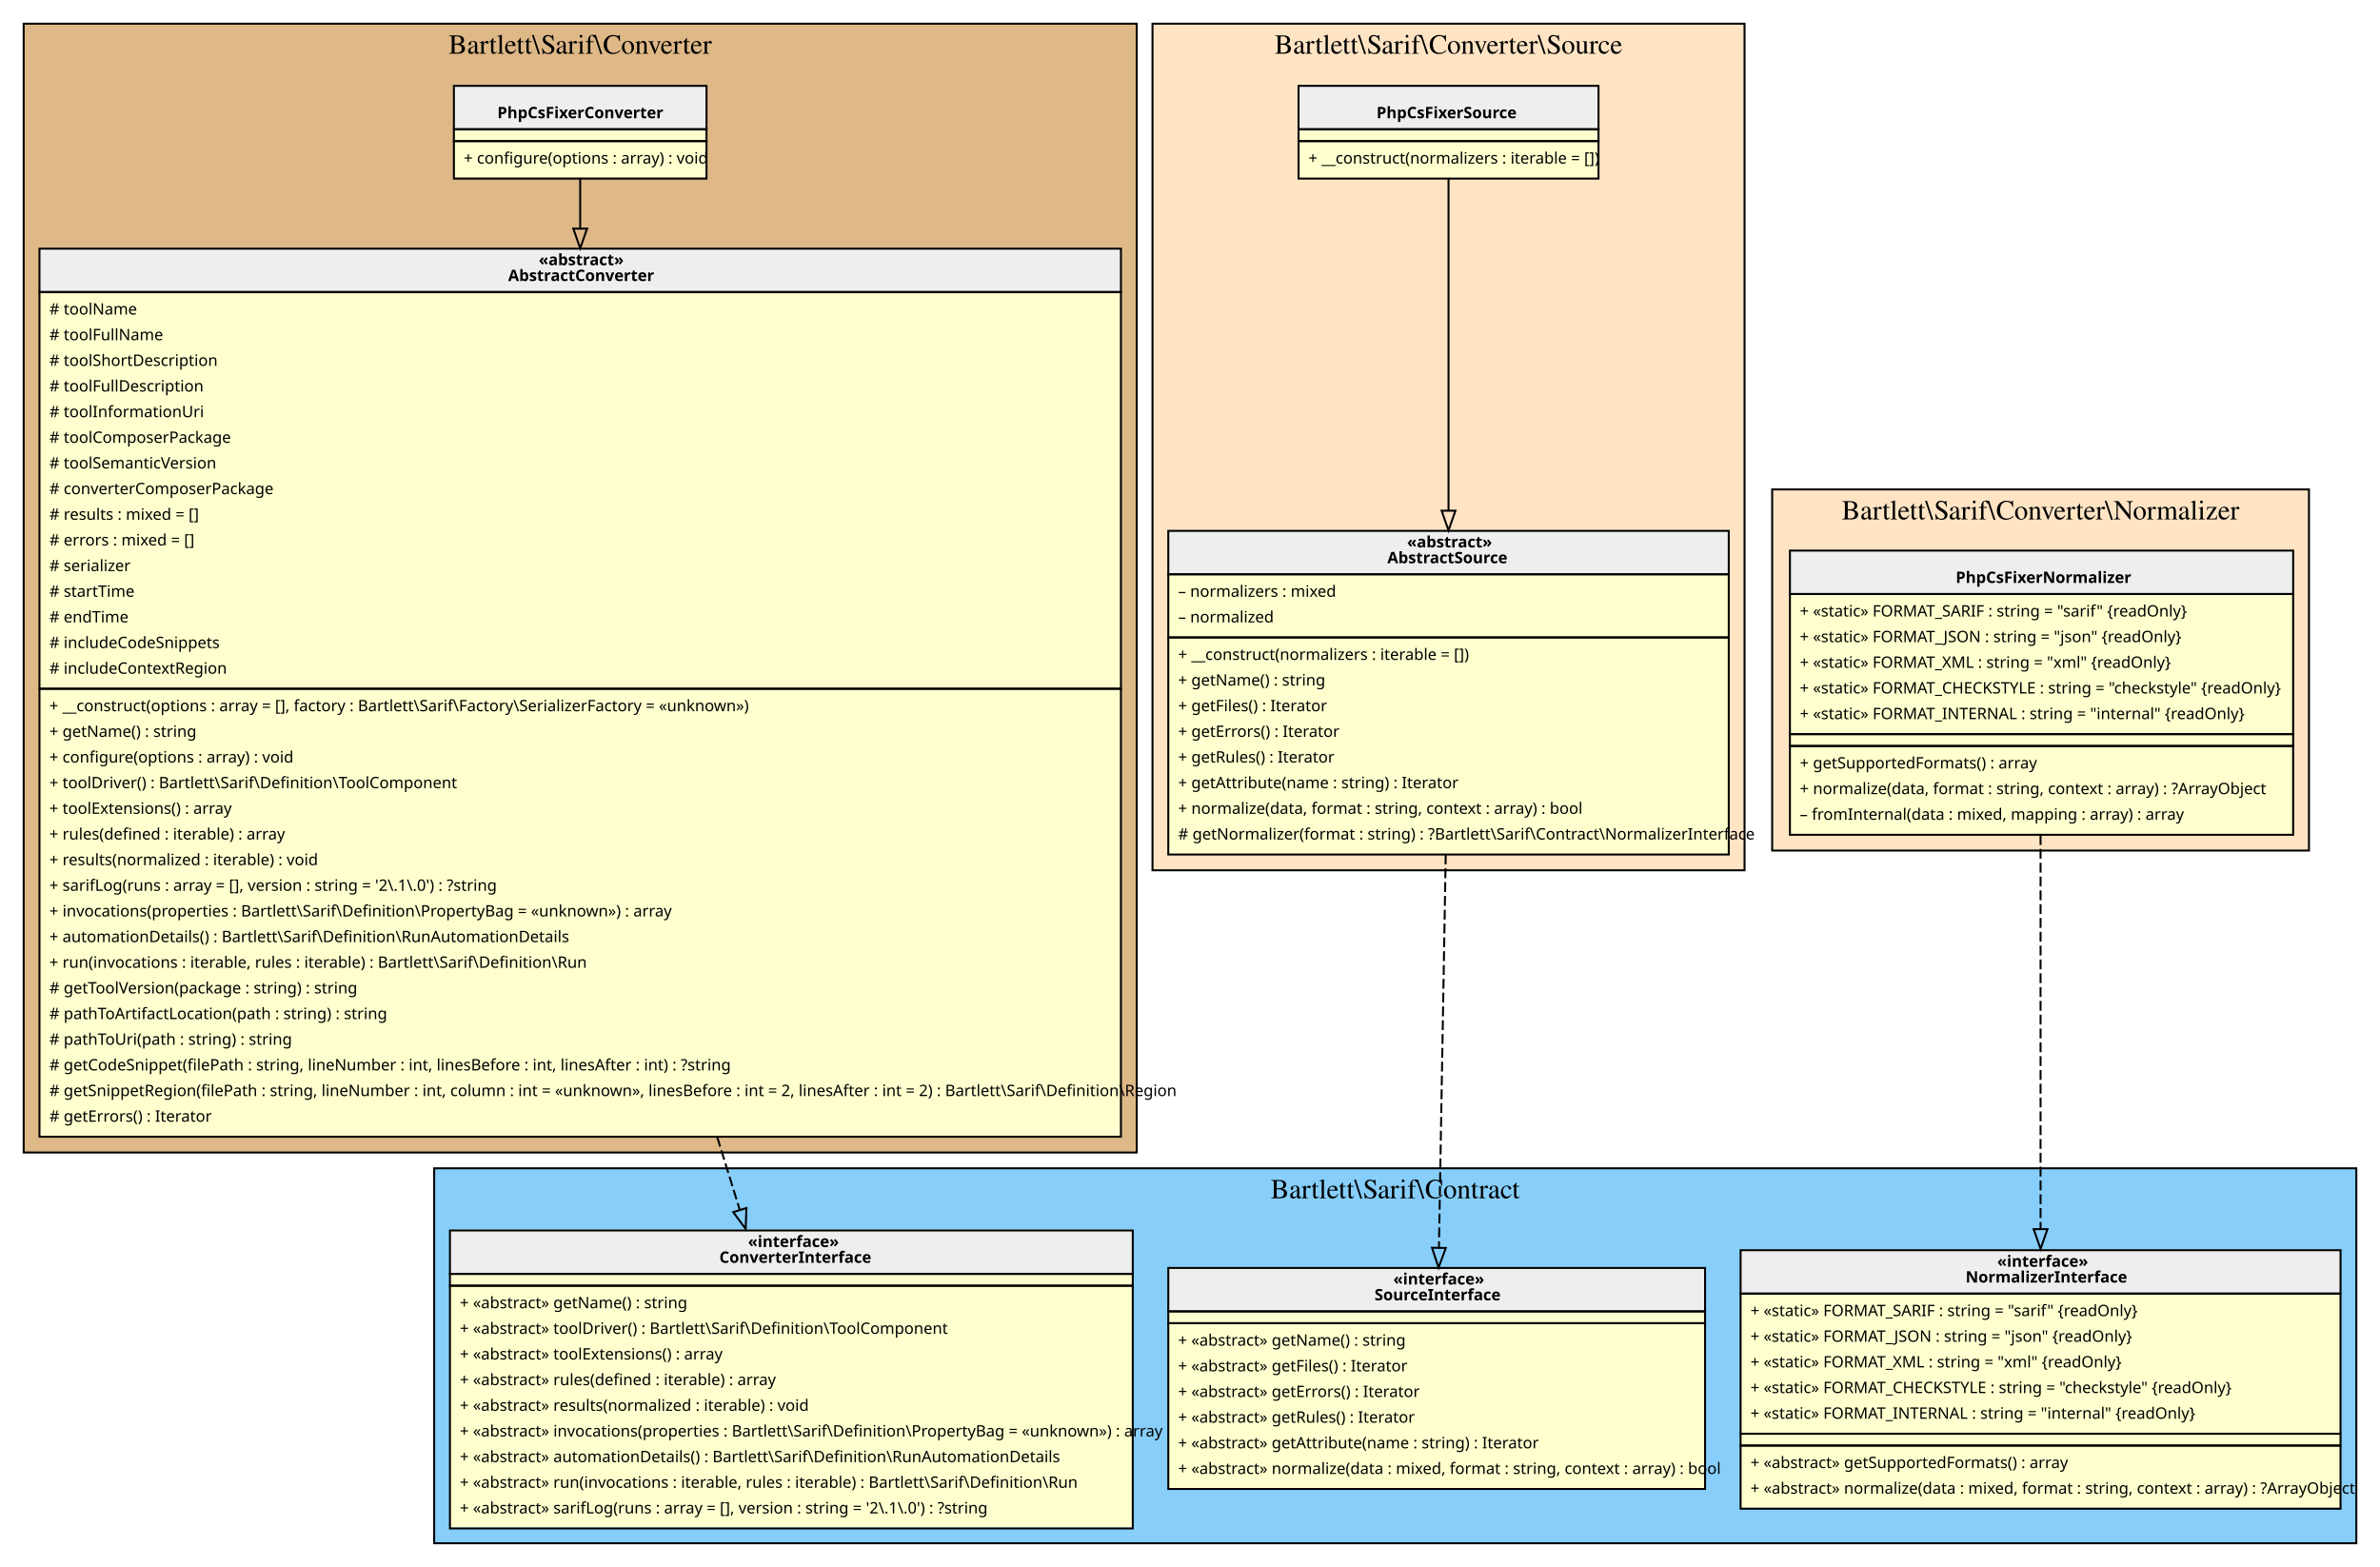
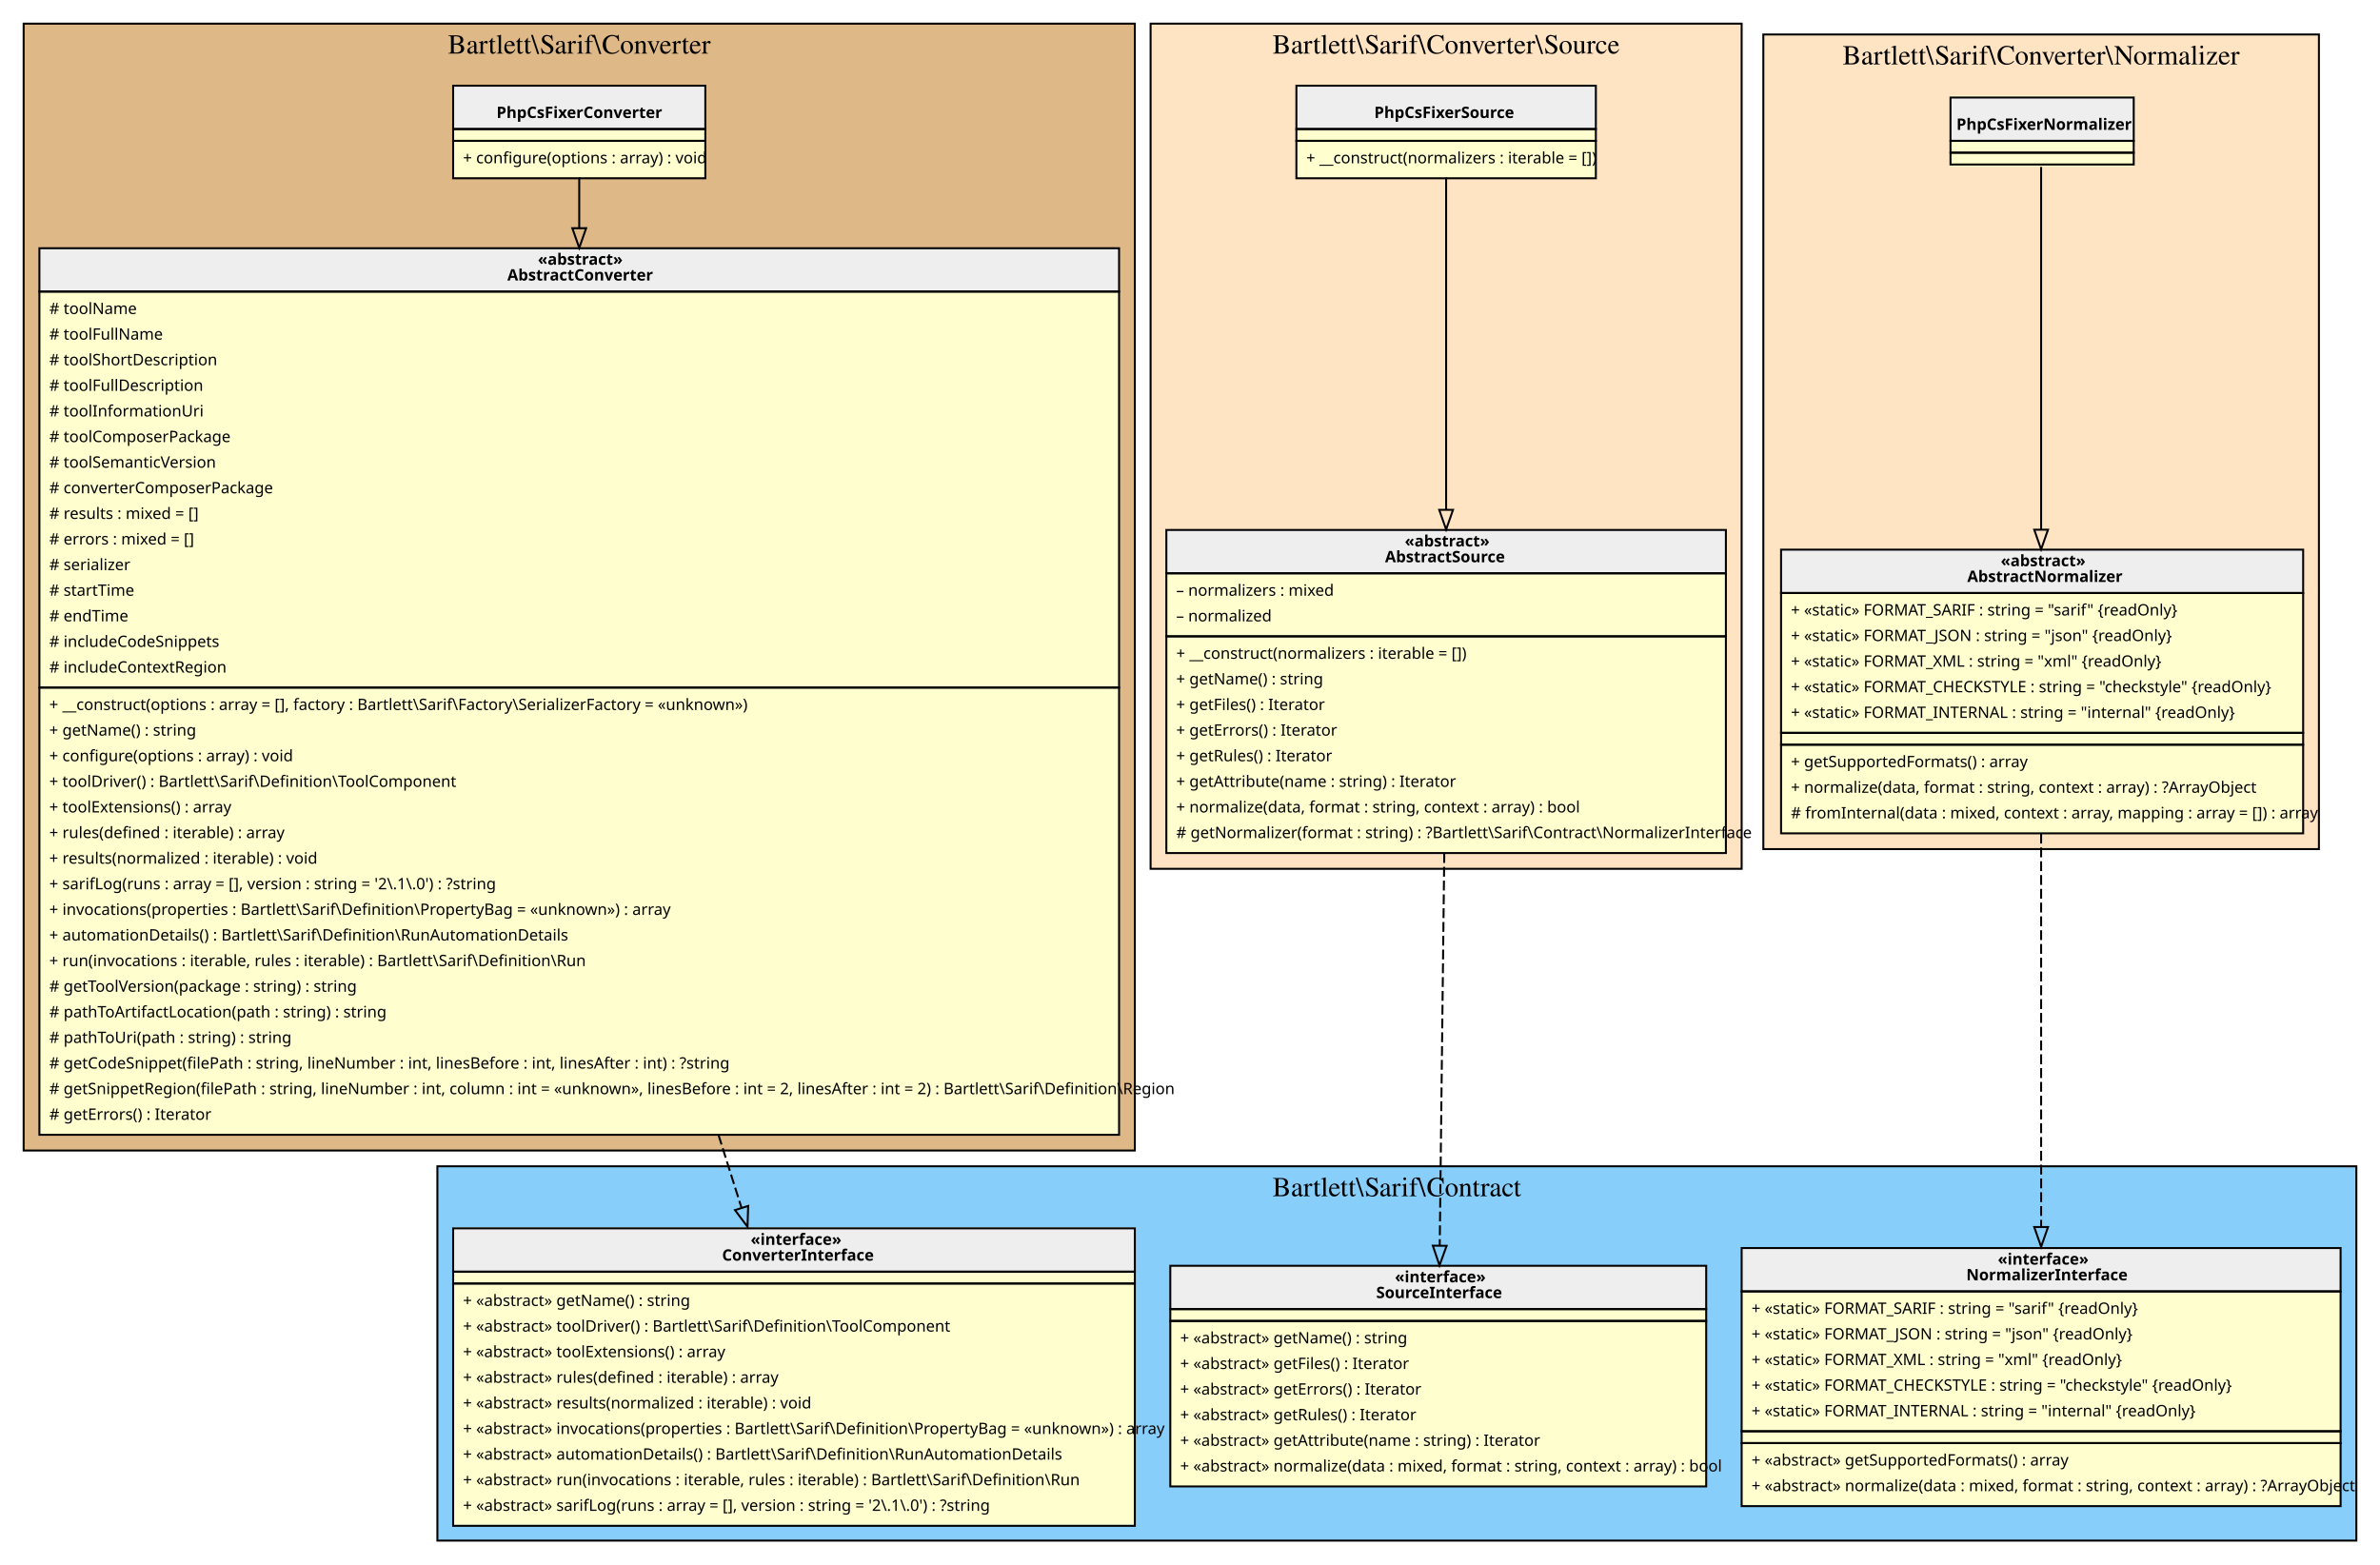
- <svg xmlns="http://www.w3.org/2000/svg" width="1206pt" height="794pt" viewBox="0.00 0.00 1206.00 794.00">
+ <svg xmlns="http://www.w3.org/2000/svg" width="1208pt" height="794pt" viewBox="0.00 0.00 1208.00 794.00">
  <g id="graph0" class="graph" transform="scale(1 1) rotate(0) translate(4 790)">
    <g id="clust1" class="cluster">
      <polygon fill="BurlyWood" stroke="black" points="8,-206 8,-778 572,-778 572,-206 8,-206" />
      <text text-anchor="middle" x="290" y="-762.8" font-family="Times,serif" font-size="14.00">Bartlett\Sarif\Converter</text>
    </g>
    <g id="clust2" class="cluster">
-       <polygon fill="LightSkyBlue" stroke="black" points="216,-8 216,-198 1190,-198 1190,-8 216,-8" />
-       <text text-anchor="middle" x="703" y="-182.8" font-family="Times,serif" font-size="14.00">Bartlett\Sarif\Contract</text>
+       <polygon fill="LightSkyBlue" stroke="black" points="218,-8 218,-198 1192,-198 1192,-8 218,-8" />
+       <text text-anchor="middle" x="705" y="-182.8" font-family="Times,serif" font-size="14.00">Bartlett\Sarif\Contract</text>
    </g>
    <g id="clust3" class="cluster">
      <polygon fill="Bisque" stroke="black" points="580,-349 580,-778 880,-778 880,-349 580,-349" />
      <text text-anchor="middle" x="730" y="-762.8" font-family="Times,serif" font-size="14.00">Bartlett\Sarif\Converter\Source</text>
    </g>
    <g id="clust4" class="cluster">
-       <polygon fill="Bisque" stroke="black" points="894,-359 894,-542 1166,-542 1166,-359 894,-359" />
-       <text text-anchor="middle" x="1030" y="-526.8" font-family="Times,serif" font-size="14.00">Bartlett\Sarif\Converter\Normalizer</text>
+       <polygon fill="Bisque" stroke="black" points="891,-359 891,-772.5 1173,-772.5 1173,-359 891,-359" />
+       <text text-anchor="middle" x="1032" y="-757.3" font-family="Times,serif" font-size="14.00">Bartlett\Sarif\Converter\Normalizer</text>
    </g>
    <g id="node1" class="node">
      <polygon fill="#fefece" stroke="transparent" points="354,-747 226,-747 226,-700 354,-700 354,-747" />
      <polygon fill="#eeeeee" stroke="transparent" points="226,-724.5 226,-746.5 354,-746.5 354,-724.5 226,-724.5" />
      <polygon fill="none" stroke="black" points="226,-724.5 226,-746.5 354,-746.5 354,-724.5 226,-724.5" />
      <text text-anchor="start" x="248" y="-730.1" font-family="Verdana" font-weight="bold" font-size="8.00">PhpCsFixerConverter</text>
      <polygon fill="none" stroke="black" points="226,-718.5 226,-724.5 354,-724.5 354,-718.5 226,-718.5" />
      <polygon fill="none" stroke="black" points="226,-699.5 226,-718.5 354,-718.5 354,-699.5 226,-699.5" />
      <text text-anchor="start" x="231" y="-707.1" font-family="Verdana" font-size="8.00">+ configure(options : array) : void</text>
    </g>
    <g id="node2" class="node">
      <polygon fill="#fefece" stroke="transparent" points="564,-664 16,-664 16,-214 564,-214 564,-664" />
      <polygon fill="#eeeeee" stroke="transparent" points="16,-642 16,-664 564,-664 564,-642 16,-642" />
      <polygon fill="none" stroke="black" points="16,-642 16,-664 564,-664 564,-642 16,-642" />
      <text text-anchor="start" x="269" y="-655.6" font-family="Verdana" font-weight="bold" font-size="8.00">«abstract»</text>
      <text text-anchor="start" x="253.5" y="-647.6" font-family="Verdana" font-weight="bold" font-size="8.00">AbstractConverter</text>
      <polygon fill="none" stroke="black" points="16,-441 16,-642 564,-642 564,-441 16,-441" />
      <text text-anchor="start" x="21" y="-630.6" font-family="Verdana" font-size="8.00"># toolName</text>
      <text text-anchor="start" x="21" y="-617.6" font-family="Verdana" font-size="8.00"># toolFullName</text>
      <text text-anchor="start" x="21" y="-604.6" font-family="Verdana" font-size="8.00"># toolShortDescription</text>
      <text text-anchor="start" x="21" y="-591.6" font-family="Verdana" font-size="8.00"># toolFullDescription</text>
      <text text-anchor="start" x="21" y="-578.6" font-family="Verdana" font-size="8.00"># toolInformationUri</text>
      <text text-anchor="start" x="21" y="-565.6" font-family="Verdana" font-size="8.00"># toolComposerPackage</text>
      <text text-anchor="start" x="21" y="-552.6" font-family="Verdana" font-size="8.00"># toolSemanticVersion</text>
      <text text-anchor="start" x="21" y="-539.6" font-family="Verdana" font-size="8.00"># converterComposerPackage</text>
      <text text-anchor="start" x="21" y="-526.6" font-family="Verdana" font-size="8.00"># results : mixed = []</text>
      <text text-anchor="start" x="21" y="-513.6" font-family="Verdana" font-size="8.00"># errors : mixed = []</text>
      <text text-anchor="start" x="21" y="-500.6" font-family="Verdana" font-size="8.00"># serializer</text>
      <text text-anchor="start" x="21" y="-487.6" font-family="Verdana" font-size="8.00"># startTime</text>
      <text text-anchor="start" x="21" y="-474.6" font-family="Verdana" font-size="8.00"># endTime</text>
      <text text-anchor="start" x="21" y="-461.6" font-family="Verdana" font-size="8.00"># includeCodeSnippets</text>
      <text text-anchor="start" x="21" y="-448.6" font-family="Verdana" font-size="8.00"># includeContextRegion</text>
      <polygon fill="none" stroke="black" points="16,-214 16,-441 564,-441 564,-214 16,-214" />
      <text text-anchor="start" x="21" y="-429.6" font-family="Verdana" font-size="8.00">+ __construct(options : array = [], factory : Bartlett\Sarif\Factory\SerializerFactory = «unknown»)</text>
      <text text-anchor="start" x="21" y="-416.6" font-family="Verdana" font-size="8.00">+ getName() : string</text>
      <text text-anchor="start" x="21" y="-403.6" font-family="Verdana" font-size="8.00">+ configure(options : array) : void</text>
      <text text-anchor="start" x="21" y="-390.6" font-family="Verdana" font-size="8.00">+ toolDriver() : Bartlett\Sarif\Definition\ToolComponent</text>
      <text text-anchor="start" x="21" y="-377.6" font-family="Verdana" font-size="8.00">+ toolExtensions() : array</text>
      <text text-anchor="start" x="21" y="-364.6" font-family="Verdana" font-size="8.00">+ rules(defined : iterable) : array</text>
      <text text-anchor="start" x="21" y="-351.6" font-family="Verdana" font-size="8.00">+ results(normalized : iterable) : void</text>
      <text text-anchor="start" x="21" y="-338.6" font-family="Verdana" font-size="8.00">+ sarifLog(runs : array = [], version : string = '2\.1\.0') : ?string</text>
      <text text-anchor="start" x="21" y="-325.6" font-family="Verdana" font-size="8.00">+ invocations(properties : Bartlett\Sarif\Definition\PropertyBag = «unknown») : array</text>
      <text text-anchor="start" x="21" y="-312.6" font-family="Verdana" font-size="8.00">+ automationDetails() : Bartlett\Sarif\Definition\RunAutomationDetails</text>
      <text text-anchor="start" x="21" y="-299.6" font-family="Verdana" font-size="8.00">+ run(invocations : iterable, rules : iterable) : Bartlett\Sarif\Definition\Run</text>
      <text text-anchor="start" x="21" y="-286.6" font-family="Verdana" font-size="8.00"># getToolVersion(package : string) : string</text>
      <text text-anchor="start" x="21" y="-273.6" font-family="Verdana" font-size="8.00"># pathToArtifactLocation(path : string) : string</text>
      <text text-anchor="start" x="21" y="-260.6" font-family="Verdana" font-size="8.00"># pathToUri(path : string) : string</text>
      <text text-anchor="start" x="21" y="-247.6" font-family="Verdana" font-size="8.00"># getCodeSnippet(filePath : string, lineNumber : int, linesBefore : int, linesAfter : int) : ?string</text>
      <text text-anchor="start" x="21" y="-234.6" font-family="Verdana" font-size="8.00"># getSnippetRegion(filePath : string, lineNumber : int, column : int = «unknown», linesBefore : int = 2, linesAfter : int = 2) : Bartlett\Sarif\Definition\Region</text>
      <text text-anchor="start" x="21" y="-221.6" font-family="Verdana" font-size="8.00"># getErrors() : Iterator</text>
    </g>
    <g id="edge2" class="edge">
      <path fill="none" stroke="black" d="M290,-699.86C290,-692.64 290,-683.97 290,-674.23" />
      <polygon fill="none" stroke="black" points="293.5,-674.16 290,-664.16 286.5,-674.16 293.5,-674.16" />
    </g>
    <g id="node3" class="node">
-       <polygon fill="#fefece" stroke="transparent" points="570,-167 224,-167 224,-16 570,-16 570,-167" />
-       <polygon fill="#eeeeee" stroke="transparent" points="224,-144.5 224,-166.5 570,-166.5 570,-144.5 224,-144.5" />
-       <polygon fill="none" stroke="black" points="224,-144.5 224,-166.5 570,-166.5 570,-144.5 224,-144.5" />
-       <text text-anchor="start" x="375" y="-158.1" font-family="Verdana" font-weight="bold" font-size="8.00">«interface»</text>
-       <text text-anchor="start" x="360.5" y="-150.1" font-family="Verdana" font-weight="bold" font-size="8.00">ConverterInterface</text>
-       <polygon fill="none" stroke="black" points="224,-138.5 224,-144.5 570,-144.5 570,-138.5 224,-138.5" />
-       <polygon fill="none" stroke="black" points="224,-15.5 224,-138.5 570,-138.5 570,-15.5 224,-15.5" />
-       <text text-anchor="start" x="229" y="-127.1" font-family="Verdana" font-size="8.00">+ «abstract» getName() : string</text>
-       <text text-anchor="start" x="229" y="-114.1" font-family="Verdana" font-size="8.00">+ «abstract» toolDriver() : Bartlett\Sarif\Definition\ToolComponent</text>
-       <text text-anchor="start" x="229" y="-101.1" font-family="Verdana" font-size="8.00">+ «abstract» toolExtensions() : array</text>
-       <text text-anchor="start" x="229" y="-88.1" font-family="Verdana" font-size="8.00">+ «abstract» rules(defined : iterable) : array</text>
-       <text text-anchor="start" x="229" y="-75.1" font-family="Verdana" font-size="8.00">+ «abstract» results(normalized : iterable) : void</text>
-       <text text-anchor="start" x="229" y="-62.1" font-family="Verdana" font-size="8.00">+ «abstract» invocations(properties : Bartlett\Sarif\Definition\PropertyBag = «unknown») : array</text>
-       <text text-anchor="start" x="229" y="-49.1" font-family="Verdana" font-size="8.00">+ «abstract» automationDetails() : Bartlett\Sarif\Definition\RunAutomationDetails</text>
-       <text text-anchor="start" x="229" y="-36.1" font-family="Verdana" font-size="8.00">+ «abstract» run(invocations : iterable, rules : iterable) : Bartlett\Sarif\Definition\Run</text>
-       <text text-anchor="start" x="229" y="-23.1" font-family="Verdana" font-size="8.00">+ «abstract» sarifLog(runs : array = [], version : string = '2\.1\.0') : ?string</text>
+       <polygon fill="#fefece" stroke="transparent" points="572,-167 226,-167 226,-16 572,-16 572,-167" />
+       <polygon fill="#eeeeee" stroke="transparent" points="226,-144.5 226,-166.5 572,-166.5 572,-144.5 226,-144.5" />
+       <polygon fill="none" stroke="black" points="226,-144.5 226,-166.5 572,-166.5 572,-144.5 226,-144.5" />
+       <text text-anchor="start" x="377" y="-158.1" font-family="Verdana" font-weight="bold" font-size="8.00">«interface»</text>
+       <text text-anchor="start" x="362.5" y="-150.1" font-family="Verdana" font-weight="bold" font-size="8.00">ConverterInterface</text>
+       <polygon fill="none" stroke="black" points="226,-138.5 226,-144.5 572,-144.5 572,-138.5 226,-138.5" />
+       <polygon fill="none" stroke="black" points="226,-15.5 226,-138.5 572,-138.5 572,-15.5 226,-15.5" />
+       <text text-anchor="start" x="231" y="-127.1" font-family="Verdana" font-size="8.00">+ «abstract» getName() : string</text>
+       <text text-anchor="start" x="231" y="-114.1" font-family="Verdana" font-size="8.00">+ «abstract» toolDriver() : Bartlett\Sarif\Definition\ToolComponent</text>
+       <text text-anchor="start" x="231" y="-101.1" font-family="Verdana" font-size="8.00">+ «abstract» toolExtensions() : array</text>
+       <text text-anchor="start" x="231" y="-88.1" font-family="Verdana" font-size="8.00">+ «abstract» rules(defined : iterable) : array</text>
+       <text text-anchor="start" x="231" y="-75.1" font-family="Verdana" font-size="8.00">+ «abstract» results(normalized : iterable) : void</text>
+       <text text-anchor="start" x="231" y="-62.1" font-family="Verdana" font-size="8.00">+ «abstract» invocations(properties : Bartlett\Sarif\Definition\PropertyBag = «unknown») : array</text>
+       <text text-anchor="start" x="231" y="-49.1" font-family="Verdana" font-size="8.00">+ «abstract» automationDetails() : Bartlett\Sarif\Definition\RunAutomationDetails</text>
+       <text text-anchor="start" x="231" y="-36.1" font-family="Verdana" font-size="8.00">+ «abstract» run(invocations : iterable, rules : iterable) : Bartlett\Sarif\Definition\Run</text>
+       <text text-anchor="start" x="231" y="-23.1" font-family="Verdana" font-size="8.00">+ «abstract» sarifLog(runs : array = [], version : string = '2\.1\.0') : ?string</text>
    </g>
    <g id="edge1" class="edge">
-       <path fill="none" stroke="black" stroke-dasharray="5,2" d="M359.43,-213.82C363.4,-200.99 367.24,-188.58 370.86,-176.9" />
-       <polygon fill="none" stroke="black" points="374.23,-177.86 373.84,-167.28 367.54,-175.79 374.23,-177.86" />
+       <path fill="none" stroke="black" stroke-dasharray="5,2" d="M360.72,-213.82C364.77,-200.99 368.69,-188.58 372.37,-176.9" />
+       <polygon fill="none" stroke="black" points="375.74,-177.87 375.41,-167.28 369.06,-175.76 375.74,-177.87" />
    </g>
    <g id="node4" class="node">
-       <polygon fill="#fefece" stroke="transparent" points="860,-147.5 588,-147.5 588,-35.5 860,-35.5 860,-147.5" />
-       <polygon fill="#eeeeee" stroke="transparent" points="588,-125.5 588,-147.5 860,-147.5 860,-125.5 588,-125.5" />
-       <polygon fill="none" stroke="black" points="588,-125.5 588,-147.5 860,-147.5 860,-125.5 588,-125.5" />
-       <text text-anchor="start" x="702" y="-139.1" font-family="Verdana" font-weight="bold" font-size="8.00">«interface»</text>
-       <text text-anchor="start" x="692.5" y="-131.1" font-family="Verdana" font-weight="bold" font-size="8.00">SourceInterface</text>
-       <polygon fill="none" stroke="black" points="588,-119.5 588,-125.5 860,-125.5 860,-119.5 588,-119.5" />
-       <polygon fill="none" stroke="black" points="588,-35.5 588,-119.5 860,-119.5 860,-35.5 588,-35.5" />
-       <text text-anchor="start" x="593" y="-108.1" font-family="Verdana" font-size="8.00">+ «abstract» getName() : string</text>
-       <text text-anchor="start" x="593" y="-95.1" font-family="Verdana" font-size="8.00">+ «abstract» getFiles() : Iterator</text>
-       <text text-anchor="start" x="593" y="-82.1" font-family="Verdana" font-size="8.00">+ «abstract» getErrors() : Iterator</text>
-       <text text-anchor="start" x="593" y="-69.1" font-family="Verdana" font-size="8.00">+ «abstract» getRules() : Iterator</text>
-       <text text-anchor="start" x="593" y="-56.1" font-family="Verdana" font-size="8.00">+ «abstract» getAttribute(name : string) : Iterator</text>
-       <text text-anchor="start" x="593" y="-43.1" font-family="Verdana" font-size="8.00">+ «abstract» normalize(data : mixed, format : string, context : array) : bool</text>
+       <polygon fill="#fefece" stroke="transparent" points="862,-147.5 590,-147.5 590,-35.5 862,-35.5 862,-147.5" />
+       <polygon fill="#eeeeee" stroke="transparent" points="590,-125.5 590,-147.5 862,-147.5 862,-125.5 590,-125.5" />
+       <polygon fill="none" stroke="black" points="590,-125.5 590,-147.5 862,-147.5 862,-125.5 590,-125.5" />
+       <text text-anchor="start" x="704" y="-139.1" font-family="Verdana" font-weight="bold" font-size="8.00">«interface»</text>
+       <text text-anchor="start" x="694.5" y="-131.1" font-family="Verdana" font-weight="bold" font-size="8.00">SourceInterface</text>
+       <polygon fill="none" stroke="black" points="590,-119.5 590,-125.5 862,-125.5 862,-119.5 590,-119.5" />
+       <polygon fill="none" stroke="black" points="590,-35.5 590,-119.5 862,-119.5 862,-35.5 590,-35.5" />
+       <text text-anchor="start" x="595" y="-108.1" font-family="Verdana" font-size="8.00">+ «abstract» getName() : string</text>
+       <text text-anchor="start" x="595" y="-95.1" font-family="Verdana" font-size="8.00">+ «abstract» getFiles() : Iterator</text>
+       <text text-anchor="start" x="595" y="-82.1" font-family="Verdana" font-size="8.00">+ «abstract» getErrors() : Iterator</text>
+       <text text-anchor="start" x="595" y="-69.1" font-family="Verdana" font-size="8.00">+ «abstract» getRules() : Iterator</text>
+       <text text-anchor="start" x="595" y="-56.1" font-family="Verdana" font-size="8.00">+ «abstract» getAttribute(name : string) : Iterator</text>
+       <text text-anchor="start" x="595" y="-43.1" font-family="Verdana" font-size="8.00">+ «abstract» normalize(data : mixed, format : string, context : array) : bool</text>
    </g>
    <g id="node5" class="node">
-       <polygon fill="#fefece" stroke="transparent" points="1182,-157 878,-157 878,-26 1182,-26 1182,-157" />
-       <polygon fill="#eeeeee" stroke="transparent" points="878,-134.5 878,-156.5 1182,-156.5 1182,-134.5 878,-134.5" />
-       <polygon fill="none" stroke="black" points="878,-134.5 878,-156.5 1182,-156.5 1182,-134.5 878,-134.5" />
-       <text text-anchor="start" x="1008" y="-148.1" font-family="Verdana" font-weight="bold" font-size="8.00">«interface»</text>
-       <text text-anchor="start" x="992" y="-140.1" font-family="Verdana" font-weight="bold" font-size="8.00">NormalizerInterface</text>
-       <polygon fill="none" stroke="black" points="878,-63.5 878,-134.5 1182,-134.5 1182,-63.5 878,-63.5" />
-       <text text-anchor="start" x="883" y="-123.1" font-family="Verdana" font-size="8.00">+ «static» FORMAT_SARIF : string = "sarif" {readOnly}</text>
-       <text text-anchor="start" x="883" y="-110.1" font-family="Verdana" font-size="8.00">+ «static» FORMAT_JSON : string = "json" {readOnly}</text>
-       <text text-anchor="start" x="883" y="-97.1" font-family="Verdana" font-size="8.00">+ «static» FORMAT_XML : string = "xml" {readOnly}</text>
-       <text text-anchor="start" x="883" y="-84.1" font-family="Verdana" font-size="8.00">+ «static» FORMAT_CHECKSTYLE : string = "checkstyle" {readOnly}</text>
-       <text text-anchor="start" x="883" y="-71.1" font-family="Verdana" font-size="8.00">+ «static» FORMAT_INTERNAL : string = "internal" {readOnly}</text>
-       <polygon fill="none" stroke="black" points="878,-57.5 878,-63.5 1182,-63.5 1182,-57.5 878,-57.5" />
-       <polygon fill="none" stroke="black" points="878,-25.5 878,-57.5 1182,-57.5 1182,-25.5 878,-25.5" />
-       <text text-anchor="start" x="883" y="-46.1" font-family="Verdana" font-size="8.00">+ «abstract» getSupportedFormats() : array</text>
-       <text text-anchor="start" x="883" y="-33.1" font-family="Verdana" font-size="8.00">+ «abstract» normalize(data : mixed, format : string, context : array) : ?ArrayObject</text>
+       <polygon fill="#fefece" stroke="transparent" points="1184,-157 880,-157 880,-26 1184,-26 1184,-157" />
+       <polygon fill="#eeeeee" stroke="transparent" points="880,-134.5 880,-156.5 1184,-156.5 1184,-134.5 880,-134.5" />
+       <polygon fill="none" stroke="black" points="880,-134.5 880,-156.5 1184,-156.5 1184,-134.5 880,-134.5" />
+       <text text-anchor="start" x="1010" y="-148.1" font-family="Verdana" font-weight="bold" font-size="8.00">«interface»</text>
+       <text text-anchor="start" x="994" y="-140.1" font-family="Verdana" font-weight="bold" font-size="8.00">NormalizerInterface</text>
+       <polygon fill="none" stroke="black" points="880,-63.5 880,-134.5 1184,-134.5 1184,-63.5 880,-63.5" />
+       <text text-anchor="start" x="885" y="-123.1" font-family="Verdana" font-size="8.00">+ «static» FORMAT_SARIF : string = "sarif" {readOnly}</text>
+       <text text-anchor="start" x="885" y="-110.1" font-family="Verdana" font-size="8.00">+ «static» FORMAT_JSON : string = "json" {readOnly}</text>
+       <text text-anchor="start" x="885" y="-97.1" font-family="Verdana" font-size="8.00">+ «static» FORMAT_XML : string = "xml" {readOnly}</text>
+       <text text-anchor="start" x="885" y="-84.1" font-family="Verdana" font-size="8.00">+ «static» FORMAT_CHECKSTYLE : string = "checkstyle" {readOnly}</text>
+       <text text-anchor="start" x="885" y="-71.1" font-family="Verdana" font-size="8.00">+ «static» FORMAT_INTERNAL : string = "internal" {readOnly}</text>
+       <polygon fill="none" stroke="black" points="880,-57.5 880,-63.5 1184,-63.5 1184,-57.5 880,-57.5" />
+       <polygon fill="none" stroke="black" points="880,-25.5 880,-57.5 1184,-57.5 1184,-25.5 880,-25.5" />
+       <text text-anchor="start" x="885" y="-46.1" font-family="Verdana" font-size="8.00">+ «abstract» getSupportedFormats() : array</text>
+       <text text-anchor="start" x="885" y="-33.1" font-family="Verdana" font-size="8.00">+ «abstract» normalize(data : mixed, format : string, context : array) : ?ArrayObject</text>
    </g>
    <g id="node6" class="node">
      <polygon fill="#fefece" stroke="transparent" points="806,-747 654,-747 654,-700 806,-700 806,-747" />
      <polygon fill="#eeeeee" stroke="transparent" points="654,-724.5 654,-746.5 806,-746.5 806,-724.5 654,-724.5" />
      <polygon fill="none" stroke="black" points="654,-724.5 654,-746.5 806,-746.5 806,-724.5 654,-724.5" />
      <text text-anchor="start" x="693.5" y="-730.1" font-family="Verdana" font-weight="bold" font-size="8.00">PhpCsFixerSource</text>
      <polygon fill="none" stroke="black" points="654,-718.5 654,-724.5 806,-724.5 806,-718.5 654,-718.5" />
      <polygon fill="none" stroke="black" points="654,-699.5 654,-718.5 806,-718.5 806,-699.5 654,-699.5" />
      <text text-anchor="start" x="659" y="-707.1" font-family="Verdana" font-size="8.00">+ __construct(normalizers : iterable = [])</text>
    </g>
    <g id="node7" class="node">
      <polygon fill="#fefece" stroke="transparent" points="872,-521 588,-521 588,-357 872,-357 872,-521" />
      <polygon fill="#eeeeee" stroke="transparent" points="588,-499 588,-521 872,-521 872,-499 588,-499" />
      <polygon fill="none" stroke="black" points="588,-499 588,-521 872,-521 872,-499 588,-499" />
      <text text-anchor="start" x="709" y="-512.6" font-family="Verdana" font-weight="bold" font-size="8.00">«abstract»</text>
      <text text-anchor="start" x="699" y="-504.6" font-family="Verdana" font-weight="bold" font-size="8.00">AbstractSource</text>
      <polygon fill="none" stroke="black" points="588,-467 588,-499 872,-499 872,-467 588,-467" />
      <text text-anchor="start" x="593" y="-487.6" font-family="Verdana" font-size="8.00">– normalizers : mixed</text>
      <text text-anchor="start" x="593" y="-474.6" font-family="Verdana" font-size="8.00">– normalized</text>
      <polygon fill="none" stroke="black" points="588,-357 588,-467 872,-467 872,-357 588,-357" />
      <text text-anchor="start" x="593" y="-455.6" font-family="Verdana" font-size="8.00">+ __construct(normalizers : iterable = [])</text>
      <text text-anchor="start" x="593" y="-442.6" font-family="Verdana" font-size="8.00">+ getName() : string</text>
      <text text-anchor="start" x="593" y="-429.6" font-family="Verdana" font-size="8.00">+ getFiles() : Iterator</text>
      <text text-anchor="start" x="593" y="-416.6" font-family="Verdana" font-size="8.00">+ getErrors() : Iterator</text>
      <text text-anchor="start" x="593" y="-403.6" font-family="Verdana" font-size="8.00">+ getRules() : Iterator</text>
      <text text-anchor="start" x="593" y="-390.6" font-family="Verdana" font-size="8.00">+ getAttribute(name : string) : Iterator</text>
      <text text-anchor="start" x="593" y="-377.6" font-family="Verdana" font-size="8.00">+ normalize(data, format : string, context : array) : bool</text>
      <text text-anchor="start" x="593" y="-364.6" font-family="Verdana" font-size="8.00"># getNormalizer(format : string) : ?Bartlett\Sarif\Contract\NormalizerInterface</text>
    </g>
    <g id="edge4" class="edge">
      <path fill="none" stroke="black" d="M730,-699.86C730,-663.66 730,-590.77 730,-531.38" />
      <polygon fill="none" stroke="black" points="733.5,-531.21 730,-521.21 726.5,-531.21 733.5,-531.21" />
    </g>
    <g id="edge3" class="edge">
-       <path fill="none" stroke="black" stroke-dasharray="5,2" d="M728.59,-357C727.54,-296.35 726.12,-214.45 725.14,-157.93" />
-       <polygon fill="none" stroke="black" points="728.63,-157.62 724.96,-147.68 721.63,-157.74 728.63,-157.62" />
+       <path fill="none" stroke="black" stroke-dasharray="5,2" d="M729.06,-357C728.36,-296.35 727.41,-214.45 726.76,-157.93" />
+       <polygon fill="none" stroke="black" points="730.25,-157.64 726.64,-147.68 723.25,-157.72 730.25,-157.64" />
    </g>
    <g id="node8" class="node">
-       <polygon fill="#fefece" stroke="transparent" points="1157.5,-511 902.5,-511 902.5,-367 1157.5,-367 1157.5,-511" />
-       <polygon fill="#eeeeee" stroke="transparent" points="903,-489 903,-511 1158,-511 1158,-489 903,-489" />
-       <polygon fill="none" stroke="black" points="903,-489 903,-511 1158,-511 1158,-489 903,-489" />
-       <text text-anchor="start" x="987" y="-494.6" font-family="Verdana" font-weight="bold" font-size="8.00">PhpCsFixerNormalizer</text>
-       <polygon fill="none" stroke="black" points="903,-418 903,-489 1158,-489 1158,-418 903,-418" />
-       <text text-anchor="start" x="908" y="-477.6" font-family="Verdana" font-size="8.00">+ «static» FORMAT_SARIF : string = "sarif" {readOnly}</text>
-       <text text-anchor="start" x="908" y="-464.6" font-family="Verdana" font-size="8.00">+ «static» FORMAT_JSON : string = "json" {readOnly}</text>
-       <text text-anchor="start" x="908" y="-451.6" font-family="Verdana" font-size="8.00">+ «static» FORMAT_XML : string = "xml" {readOnly}</text>
-       <text text-anchor="start" x="908" y="-438.6" font-family="Verdana" font-size="8.00">+ «static» FORMAT_CHECKSTYLE : string = "checkstyle" {readOnly}</text>
-       <text text-anchor="start" x="908" y="-425.6" font-family="Verdana" font-size="8.00">+ «static» FORMAT_INTERNAL : string = "internal" {readOnly}</text>
-       <polygon fill="none" stroke="black" points="903,-412 903,-418 1158,-418 1158,-412 903,-412" />
-       <polygon fill="none" stroke="black" points="903,-367 903,-412 1158,-412 1158,-367 903,-367" />
-       <text text-anchor="start" x="908" y="-400.6" font-family="Verdana" font-size="8.00">+ getSupportedFormats() : array</text>
-       <text text-anchor="start" x="908" y="-387.6" font-family="Verdana" font-size="8.00">+ normalize(data, format : string, context : array) : ?ArrayObject</text>
-       <text text-anchor="start" x="908" y="-374.6" font-family="Verdana" font-size="8.00">– fromInternal(data : mixed, mapping : array) : array</text>
+       <polygon fill="#fefece" stroke="transparent" points="1078.5,-741.5 985.5,-741.5 985.5,-705.5 1078.5,-705.5 1078.5,-741.5" />
+       <polygon fill="#eeeeee" stroke="transparent" points="986,-718.5 986,-740.5 1079,-740.5 1079,-718.5 986,-718.5" />
+       <polygon fill="none" stroke="black" points="986,-718.5 986,-740.5 1079,-740.5 1079,-718.5 986,-718.5" />
+       <text text-anchor="start" x="989" y="-724.1" font-family="Verdana" font-weight="bold" font-size="8.00">PhpCsFixerNormalizer</text>
+       <polygon fill="none" stroke="black" points="986,-712.5 986,-718.5 1079,-718.5 1079,-712.5 986,-712.5" />
+       <polygon fill="none" stroke="black" points="986,-706.5 986,-712.5 1079,-712.5 1079,-706.5 986,-706.5" />
+     </g>
+     <g id="node9" class="node">
+       <polygon fill="#fefece" stroke="transparent" points="1164.5,-511 899.5,-511 899.5,-367 1164.5,-367 1164.5,-511" />
+       <polygon fill="#eeeeee" stroke="transparent" points="900,-489 900,-511 1165,-511 1165,-489 900,-489" />
+       <polygon fill="none" stroke="black" points="900,-489 900,-511 1165,-511 1165,-489 900,-489" />
+       <text text-anchor="start" x="1011.5" y="-502.6" font-family="Verdana" font-weight="bold" font-size="8.00">«abstract»</text>
+       <text text-anchor="start" x="994.5" y="-494.6" font-family="Verdana" font-weight="bold" font-size="8.00">AbstractNormalizer</text>
+       <polygon fill="none" stroke="black" points="900,-418 900,-489 1165,-489 1165,-418 900,-418" />
+       <text text-anchor="start" x="905" y="-477.6" font-family="Verdana" font-size="8.00">+ «static» FORMAT_SARIF : string = "sarif" {readOnly}</text>
+       <text text-anchor="start" x="905" y="-464.6" font-family="Verdana" font-size="8.00">+ «static» FORMAT_JSON : string = "json" {readOnly}</text>
+       <text text-anchor="start" x="905" y="-451.6" font-family="Verdana" font-size="8.00">+ «static» FORMAT_XML : string = "xml" {readOnly}</text>
+       <text text-anchor="start" x="905" y="-438.6" font-family="Verdana" font-size="8.00">+ «static» FORMAT_CHECKSTYLE : string = "checkstyle" {readOnly}</text>
+       <text text-anchor="start" x="905" y="-425.6" font-family="Verdana" font-size="8.00">+ «static» FORMAT_INTERNAL : string = "internal" {readOnly}</text>
+       <polygon fill="none" stroke="black" points="900,-412 900,-418 1165,-418 1165,-412 900,-412" />
+       <polygon fill="none" stroke="black" points="900,-367 900,-412 1165,-412 1165,-367 900,-367" />
+       <text text-anchor="start" x="905" y="-400.6" font-family="Verdana" font-size="8.00">+ getSupportedFormats() : array</text>
+       <text text-anchor="start" x="905" y="-387.6" font-family="Verdana" font-size="8.00">+ normalize(data, format : string, context : array) : ?ArrayObject</text>
+       <text text-anchor="start" x="905" y="-374.6" font-family="Verdana" font-size="8.00"># fromInternal(data : mixed, context : array, mapping : array = []) : array</text>
+     </g>
+     <g id="edge6" class="edge">
+       <path fill="none" stroke="black" d="M1032,-705.25C1032,-669.49 1032,-585.26 1032,-521.23" />
+       <polygon fill="none" stroke="black" points="1035.5,-521.14 1032,-511.14 1028.5,-521.14 1035.5,-521.14" />
    </g>
    <g id="edge5" class="edge">
-       <path fill="none" stroke="black" stroke-dasharray="5,2" d="M1030,-366.83C1030,-308.57 1030,-226.4 1030,-167.2" />
-       <polygon fill="none" stroke="black" points="1033.5,-167.16 1030,-157.16 1026.5,-167.16 1033.5,-167.16" />
+       <path fill="none" stroke="black" stroke-dasharray="5,2" d="M1032,-366.83C1032,-308.57 1032,-226.4 1032,-167.2" />
+       <polygon fill="none" stroke="black" points="1035.5,-167.16 1032,-157.16 1028.5,-167.16 1035.5,-167.16" />
    </g>
  </g>
</svg>
